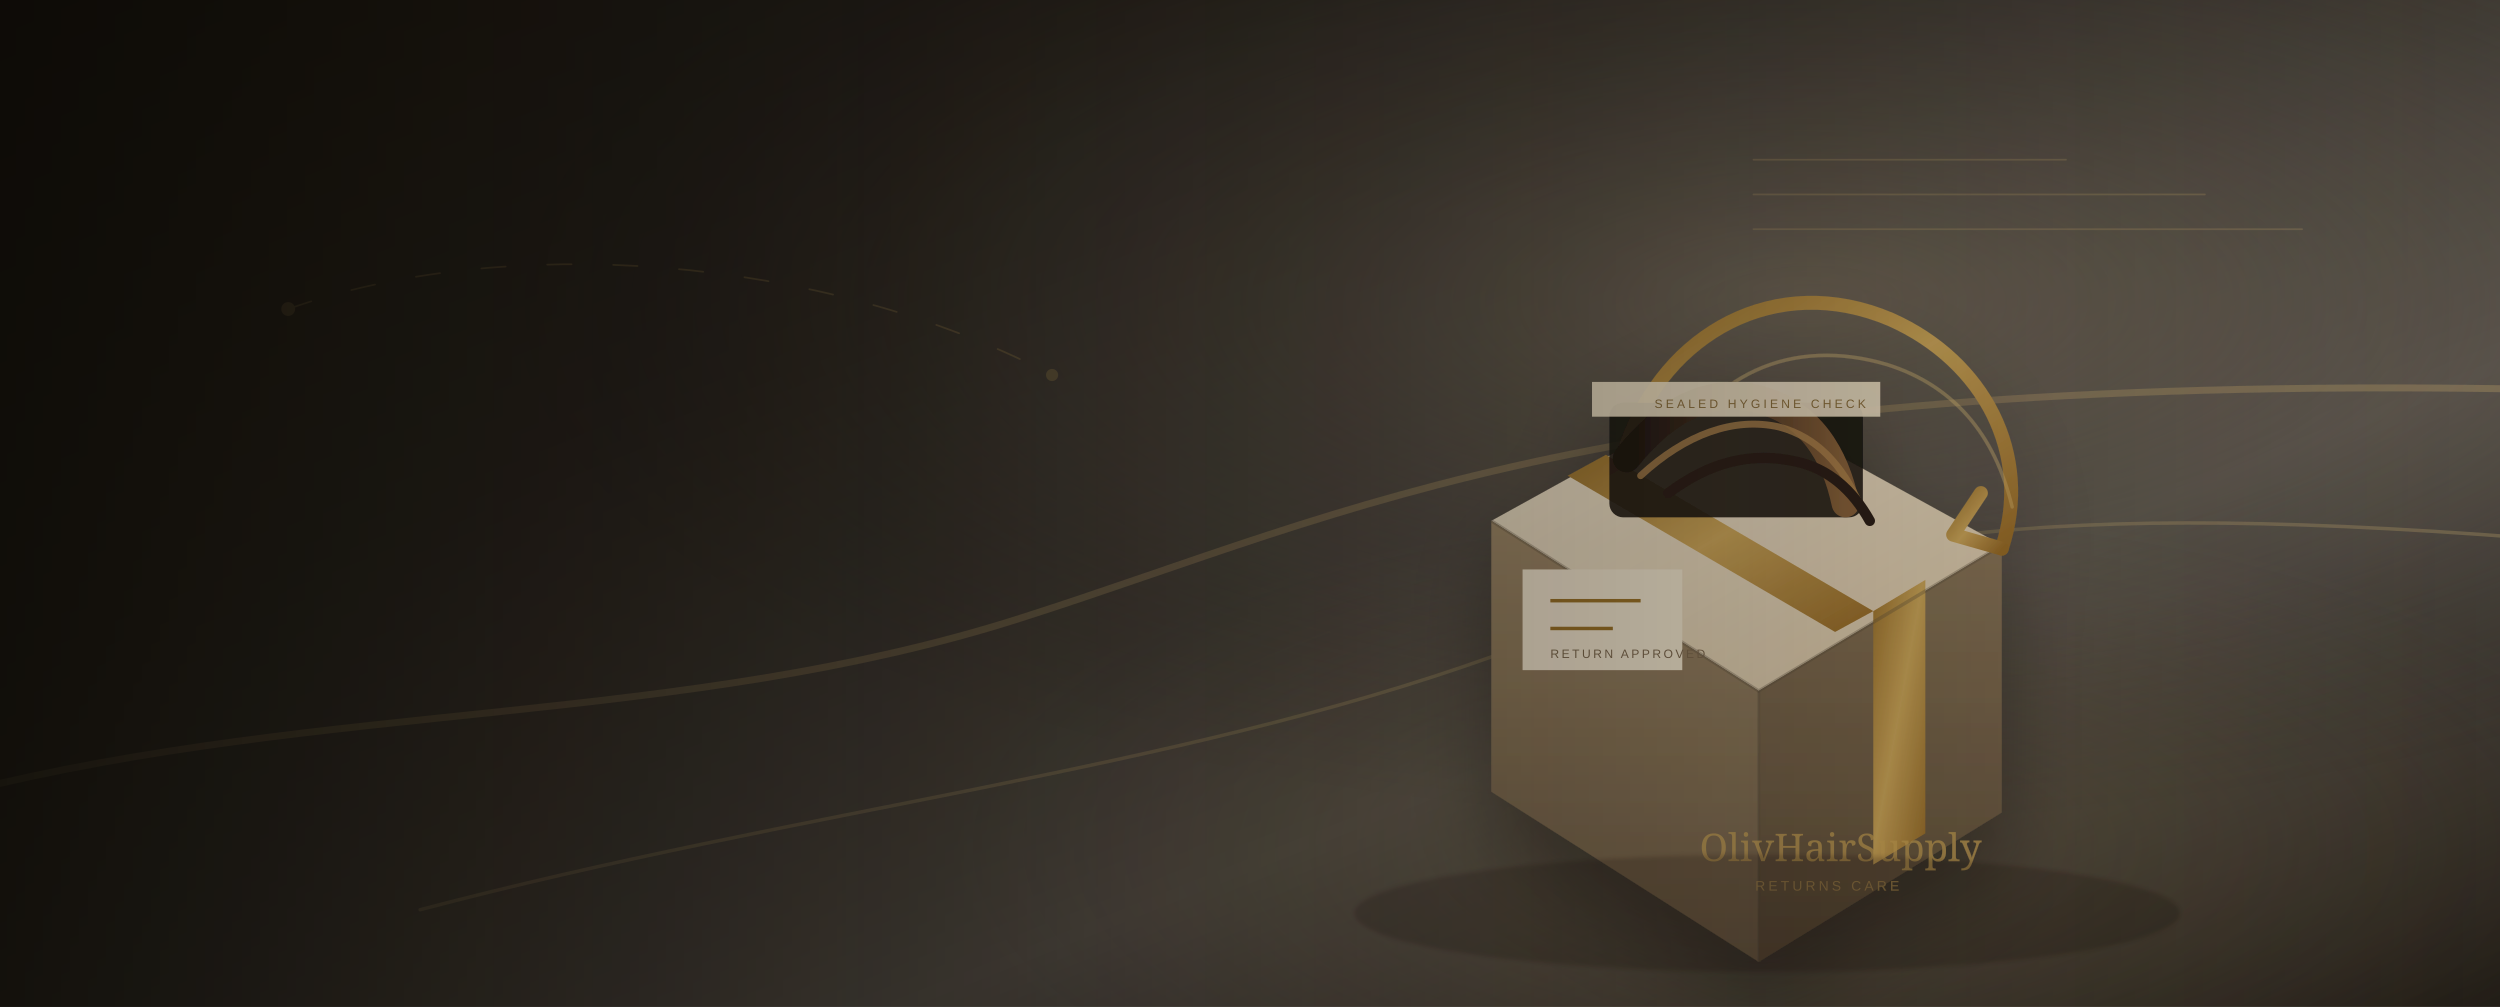
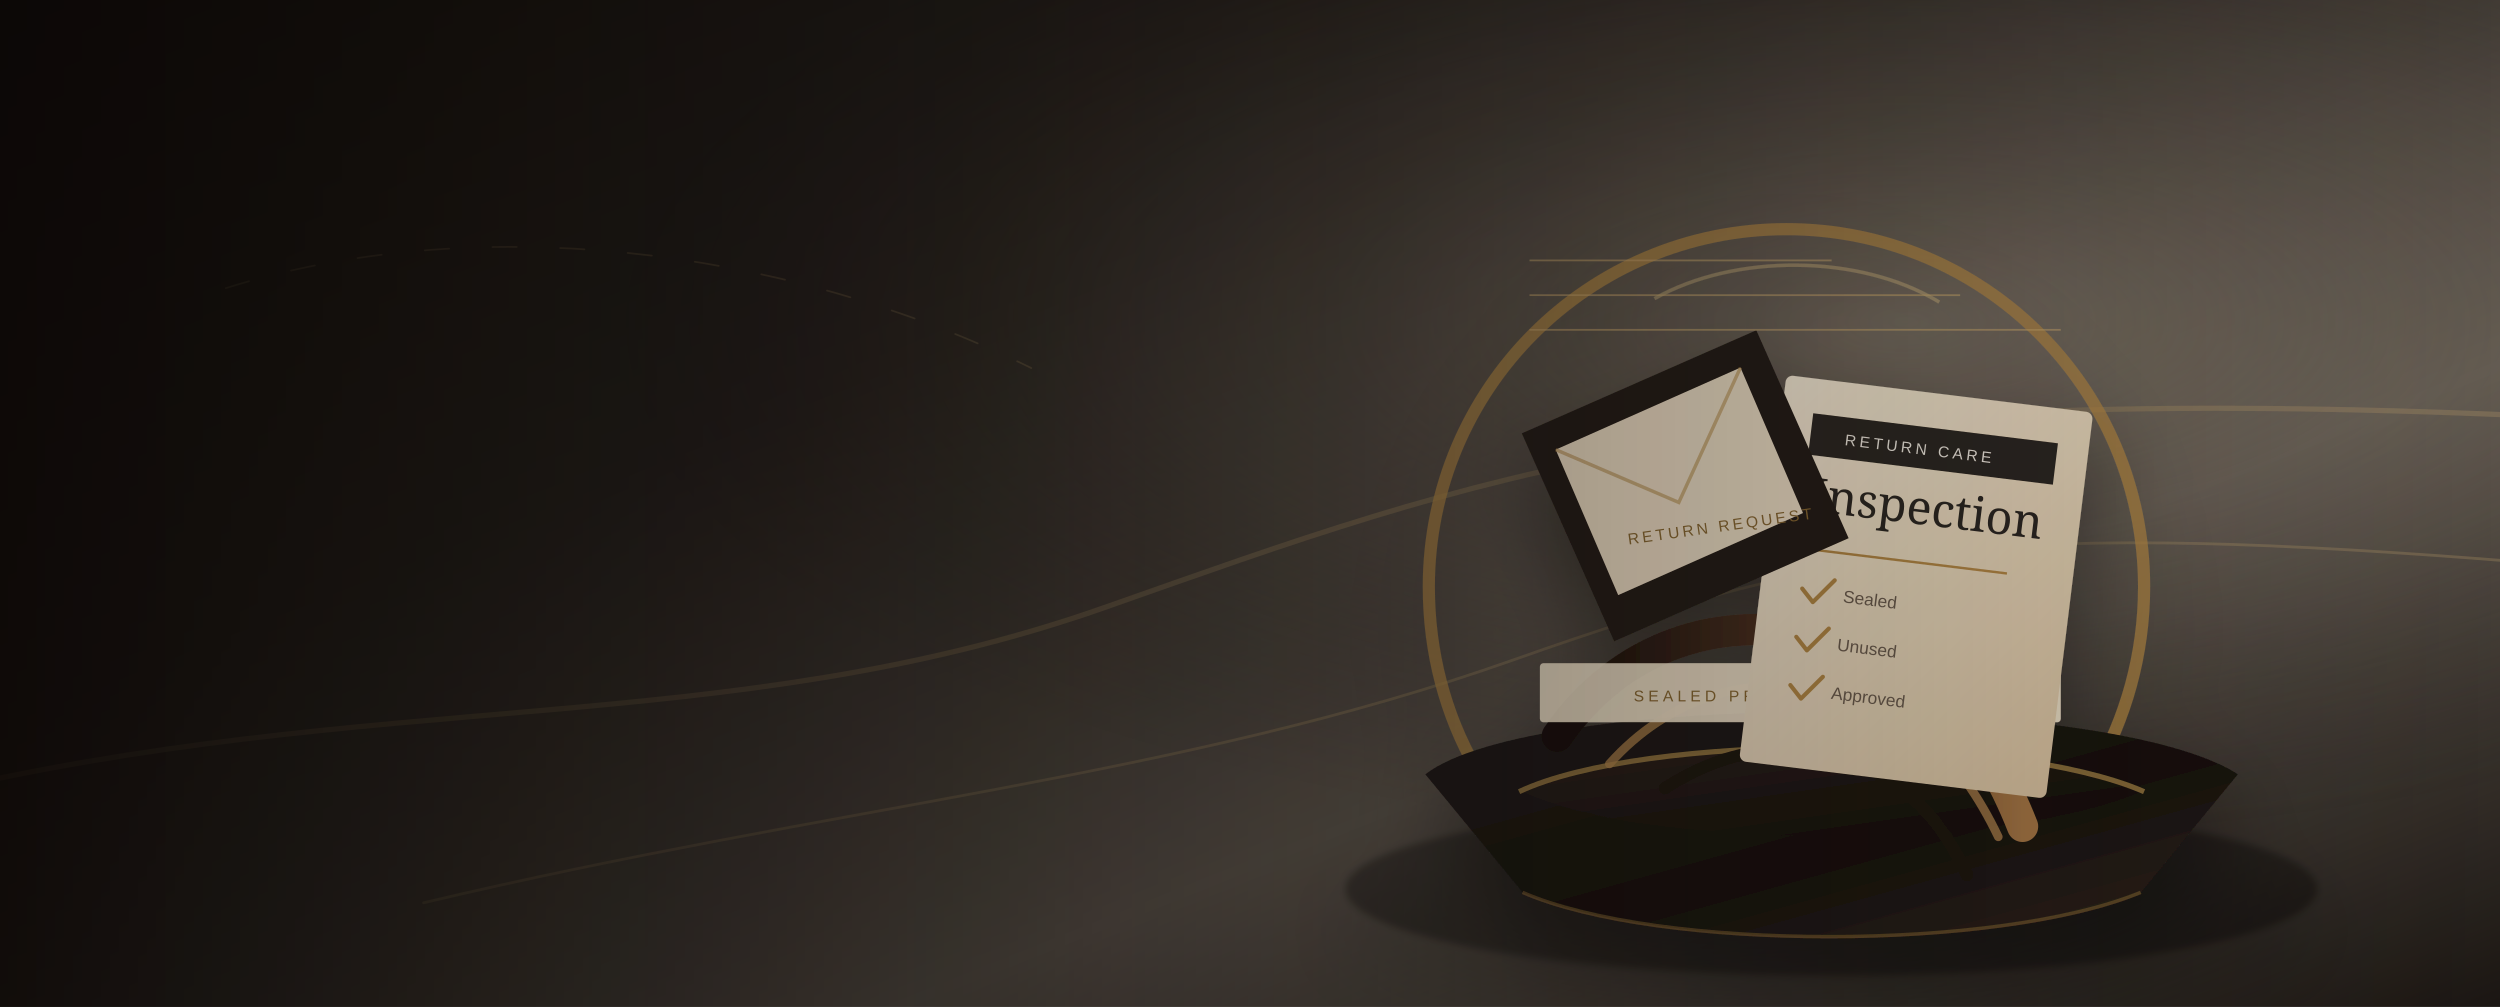
- <svg xmlns="http://www.w3.org/2000/svg" viewBox="0 0 1440 580" preserveAspectRatio="xMidYMid slice" width="1440" height="580" role="img" aria-label="Luxury returns packaging with sealed premium hair">
+ <svg xmlns="http://www.w3.org/2000/svg" viewBox="0 0 1440 580" preserveAspectRatio="xMidYMid slice" width="1440" height="580" role="img" aria-label="Luxury returns inspection tray with sealed premium hair">
  <defs>
-     <linearGradient id="rBg" x1="0" y1="0" x2="1" y2="1">
-       <stop offset="0%" stop-color="#15110D" />
-       <stop offset="34%" stop-color="#302B25" />
-       <stop offset="68%" stop-color="#5B554E" />
-       <stop offset="100%" stop-color="#201B16" />
+     <linearGradient id="bg" x1="0" y1="0" x2="1" y2="1">
+       <stop offset="0%" stop-color="#120F0C" />
+       <stop offset="36%" stop-color="#2E2924" />
+       <stop offset="68%" stop-color="#625B52" />
+       <stop offset="100%" stop-color="#1B1713" />
    </linearGradient>
-     <radialGradient id="rKey" cx="72%" cy="30%" r="52%">
-       <stop offset="0%" stop-color="#9B8C77" stop-opacity="0.52" />
-       <stop offset="62%" stop-color="#5F574E" stop-opacity="0.22" />
-       <stop offset="100%" stop-color="#14100C" stop-opacity="0" />
+     <radialGradient id="key" cx="76%" cy="32%" r="52%">
+       <stop offset="0%" stop-color="#B8AA96" stop-opacity="0.45" />
+       <stop offset="58%" stop-color="#6C6358" stop-opacity="0.24" />
+       <stop offset="100%" stop-color="#15110D" stop-opacity="0" />
    </radialGradient>
-     <linearGradient id="rLeftShade" x1="0" y1="0" x2="1" y2="0">
-       <stop offset="0%" stop-color="#0D0A07" stop-opacity="0.88" />
-       <stop offset="42%" stop-color="#14100C" stop-opacity="0.42" />
-       <stop offset="100%" stop-color="#14100C" stop-opacity="0" />
+     <linearGradient id="leftFade" x1="0" y1="0" x2="1" y2="0">
+       <stop offset="0%" stop-color="#0B0806" stop-opacity="0.9" />
+       <stop offset="45%" stop-color="#120F0C" stop-opacity="0.42" />
+       <stop offset="100%" stop-color="#120F0C" stop-opacity="0" />
    </linearGradient>
-     <radialGradient id="rFloor" cx="72%" cy="84%" r="34%">
-       <stop offset="0%" stop-color="#C9A96E" stop-opacity="0.2" />
-       <stop offset="100%" stop-color="#C9A96E" stop-opacity="0" />
-     </radialGradient>
-     <linearGradient id="rGold" x1="0" y1="0" x2="1" y2="1">
-       <stop offset="0%" stop-color="#A1762E" />
-       <stop offset="48%" stop-color="#D1A95B" />
-       <stop offset="100%" stop-color="#9A6D28" />
+     <linearGradient id="gold" x1="0" y1="0" x2="1" y2="1">
+       <stop offset="0%" stop-color="#9C702A" />
+       <stop offset="45%" stop-color="#D5AE64" />
+       <stop offset="100%" stop-color="#936724" />
    </linearGradient>
-     <linearGradient id="rBoxTop" x1="0" y1="0" x2="1" y2="1">
-       <stop offset="0%" stop-color="#F9ECD5" />
-       <stop offset="100%" stop-color="#DCC8A8" />
+     <linearGradient id="cream" x1="0" y1="0" x2="1" y2="1">
+       <stop offset="0%" stop-color="#FFF4DE" />
+       <stop offset="100%" stop-color="#DCC6A2" />
    </linearGradient>
-     <linearGradient id="rBoxFace" x1="0" y1="0" x2="0" y2="1">
-       <stop offset="0%" stop-color="#A38C6B" />
-       <stop offset="100%" stop-color="#715E46" />
+     <linearGradient id="tray" x1="0" y1="0" x2="1" y2="1">
+       <stop offset="0%" stop-color="#211B16" />
+       <stop offset="58%" stop-color="#14100D" />
+       <stop offset="100%" stop-color="#33291F" />
    </linearGradient>
-     <linearGradient id="rBoxSide" x1="0" y1="0" x2="0" y2="1">
-       <stop offset="0%" stop-color="#8B7659" />
-       <stop offset="100%" stop-color="#5E4D38" />
+     <linearGradient id="velvet" x1="0" y1="0" x2="1" y2="1">
+       <stop offset="0%" stop-color="#2B211A" />
+       <stop offset="100%" stop-color="#0F0B08" />
    </linearGradient>
-     <linearGradient id="rHair" x1="0" y1="0" x2="1" y2="0">
-       <stop offset="0%" stop-color="#1A120E" />
-       <stop offset="50%" stop-color="#4C3423" />
-       <stop offset="100%" stop-color="#8B633B" />
+     <linearGradient id="hair" x1="0" y1="0" x2="1" y2="0">
+       <stop offset="0%" stop-color="#120C08" />
+       <stop offset="45%" stop-color="#4B3020" />
+       <stop offset="100%" stop-color="#A87945" />
    </linearGradient>
-     <filter id="rShadow" x="-24%" y="-24%" width="150%" height="160%">
-       <feDropShadow dx="0" dy="24" stdDeviation="24" flood-color="#080604" flood-opacity="0.34" />
+     <filter id="shadow" x="-24%" y="-24%" width="150%" height="160%">
+       <feDropShadow dx="0" dy="24" stdDeviation="24" flood-color="#050403" flood-opacity="0.42" />
    </filter>
-     <filter id="rSoft" x="-20%" y="-20%" width="140%" height="140%">
-       <feGaussianBlur stdDeviation="1.2" />
+     <filter id="soft" x="-25%" y="-25%" width="150%" height="150%">
+       <feGaussianBlur stdDeviation="2" />
    </filter>
  </defs>
-   <rect width="1440" height="580" fill="url(#rBg)" />
-   <rect width="1440" height="580" fill="url(#rKey)" />
-   <rect width="1440" height="580" fill="url(#rFloor)" />
-   <g opacity="0.34" fill="none" stroke-linecap="round">
-     <path d="M-20 456 C188 404 394 418 588 356 S924 216 1448 224" stroke="#C9A96E" stroke-width="4" />
-     <path d="M242 524 C462 466 676 444 860 378 S1148 286 1458 310" stroke="#BFA56D" stroke-width="2" />
-     <path d="M166 178 C290 134 472 146 606 216" stroke="#B99855" stroke-width="1" stroke-dasharray="14 24" />
-     <circle cx="166" cy="178" r="4" fill="#B99855" stroke="none" />
-     <circle cx="606" cy="216" r="3.5" fill="#B99855" stroke="none" />
+   <rect width="1440" height="580" fill="url(#bg)" />
+   <rect width="1440" height="580" fill="url(#key)" />
+   <g opacity="0.28" fill="none" stroke="#C9A96E" stroke-linecap="round">
+     <path d="M-44 458 C214 396 420 426 636 350 S994 218 1468 240" stroke-width="3" />
+     <path d="M244 520 C480 464 680 448 872 380 S1158 300 1456 324" stroke-width="1.6" />
+     <path d="M130 166 C270 122 448 140 594 212" stroke-width="1" stroke-dasharray="14 25" />
  </g>
-   <g transform="translate(805 150)" filter="url(#rShadow)">
-     <path d="M54 150 L188 76 L348 164 L208 248 Z" fill="url(#rBoxTop)" />
-     <path d="M54 150 L208 248 L208 404 L54 306 Z" fill="url(#rBoxFace)" />
-     <path d="M208 248 L348 164 L348 318 L208 404 Z" fill="url(#rBoxSide)" />
-     <path d="M120 112 L274 202 L252 214 L98 124 Z" fill="url(#rGold)" />
-     <path d="M274 202 L304 184 L304 330 L274 348 Z" fill="url(#rGold)" />
-     <path d="M54 150 L208 248 L348 164" fill="none" stroke="#5A4D3B" stroke-opacity="0.32" stroke-width="2" />
-     <path d="M208 248 L208 404" stroke="#5A4D3B" stroke-opacity="0.22" stroke-width="2" />
-     <g transform="translate(72 178)">
-       <rect x="0" y="0" width="92" height="58" fill="#F7EBD4" />
-       <line x1="16" y1="18" x2="68" y2="18" stroke="#9D7328" stroke-width="2" />
-       <line x1="16" y1="34" x2="52" y2="34" stroke="#9D7328" stroke-width="2" />
-       <text x="16" y="51" font-family="Montserrat, Arial, sans-serif" font-size="7" letter-spacing="1.4" fill="#7D684E">RETURN APPROVED</text>
+   <g transform="translate(755 88)" filter="url(#shadow)">
+     <path d="M170 430 C106 392 68 326 68 250 C68 136 160 44 274 44 C388 44 480 136 480 250 C480 328 438 398 374 434" fill="none" stroke="#B68A45" stroke-width="7" opacity="0.74" />
+     <path d="M410 408 L376 432 L392 390" fill="none" stroke="#B68A45" stroke-width="7" stroke-linecap="round" stroke-linejoin="round" opacity="0.74" />
+     <path d="M198 84 C244 58 316 58 362 86" fill="none" stroke="#F1D18A" stroke-width="2" opacity="0.35" />
+     <g transform="translate(40 300)">
+       <ellipse cx="260" cy="124" rx="280" ry="50" fill="#090604" opacity="0.34" filter="url(#soft)" />
+       <path d="M26 58 C88 10 420 10 494 58 L438 126 C356 160 160 160 82 126 Z" fill="url(#tray)" />
+       <path d="M82 68 C154 34 360 34 438 68 C360 102 154 102 82 68 Z" fill="url(#velvet)" />
+       <path d="M80 68 C152 34 362 34 440 68" fill="none" stroke="#D0A756" stroke-width="3" opacity="0.62" />
+       <path d="M82 126 C160 160 356 160 438 126" fill="none" stroke="#8B6A32" stroke-width="2" opacity="0.55" />
    </g>
-     <g transform="translate(170 18)">
-       <path d="M-38 88 C-16 24 48 -12 114 16 C168 40 196 94 178 148" fill="none" stroke="url(#rGold)" stroke-width="8" stroke-linecap="round" />
-       <path d="M178 148 L150 140 L166 116" fill="none" stroke="url(#rGold)" stroke-width="8" stroke-linecap="round" stroke-linejoin="round" />
-       <path d="M-18 104 C8 46 58 26 112 42 C150 54 174 82 184 124" fill="none" stroke="#E6C47A" stroke-opacity="0.38" stroke-width="2" stroke-linecap="round" />
+     <g transform="translate(120 262)">
+       <path d="M22 74 C58 22 116 2 178 18 C234 32 268 70 290 126" fill="none" stroke="url(#hair)" stroke-width="18" stroke-linecap="round" />
+       <path d="M52 90 C86 52 132 38 180 48 C224 58 254 86 276 132" fill="none" stroke="#B4874E" stroke-width="5" stroke-linecap="round" opacity="0.78" />
+       <path d="M84 104 C118 82 154 76 190 88 C224 100 244 124 258 154" fill="none" stroke="#1D130D" stroke-width="7" stroke-linecap="round" />
+       <rect x="12" y="32" width="300" height="34" rx="2" fill="#F8EAD0" opacity="0.94" />
+       <text x="66" y="54" font-family="Montserrat, Arial, sans-serif" font-size="9" letter-spacing="2.4" fill="#8B6A32">SEALED PREMIUM HAIR</text>
    </g>
-     <g transform="translate(122 48)">
-       <rect x="0" y="34" width="146" height="66" rx="8" fill="#18120E" opacity="0.88" />
-       <path d="M10 66 C34 36 60 25 86 32 C116 40 130 64 136 92" fill="none" stroke="url(#rHair)" stroke-width="16" stroke-linecap="round" />
-       <path d="M18 76 C44 52 72 42 98 48 C120 54 134 70 144 92" fill="none" stroke="#B4874E" stroke-width="4" stroke-linecap="round" opacity="0.78" />
-       <path d="M34 86 C58 68 82 62 108 68 C126 72 140 84 150 102" fill="none" stroke="#2B1E16" stroke-width="6" stroke-linecap="round" />
-       <rect x="-10" y="22" width="166" height="20" fill="#F3E5CA" opacity="0.92" />
-       <text x="26" y="37" font-family="Montserrat, Arial, sans-serif" font-size="7" letter-spacing="1.8" fill="#8A6D3B">SEALED HYGIENE CHECK</text>
+     <g transform="translate(274 128) rotate(7)">
+       <rect x="0" y="0" width="178" height="224" rx="4" fill="url(#cream)" />
+       <rect x="18" y="20" width="142" height="24" fill="#2B2620" />
+       <text x="38" y="36" font-family="Montserrat, Arial, sans-serif" font-size="9" letter-spacing="2" fill="#F6F1E8">RETURN CARE</text>
+       <text x="22" y="76" font-family="Cormorant Garamond, Georgia, serif" font-size="27" fill="#2B2620">Inspection</text>
+       <line x1="22" y1="98" x2="140" y2="98" stroke="#B68A45" stroke-width="1.4" />
+       <g font-family="Montserrat, Arial, sans-serif" font-size="10" fill="#6B5C4E">
+         <text x="48" y="126">Sealed</text>
+         <text x="48" y="154">Unused</text>
+         <text x="48" y="182">Approved</text>
+       </g>
+       <g fill="none" stroke="#B68A45" stroke-width="2.4" stroke-linecap="round" stroke-linejoin="round">
+         <path d="M24 121 L31 128 L42 114" />
+         <path d="M24 149 L31 156 L42 142" />
+         <path d="M24 177 L31 184 L42 170" />
+       </g>
    </g>
-     <text x="174" y="346" font-family="Cormorant Garamond, Georgia, serif" font-size="22" fill="#D0A756" opacity="0.7">OlivHairSupply</text>
-     <text x="206" y="363" font-family="Montserrat, Arial, sans-serif" font-size="8" letter-spacing="1.8" fill="#D0A756" opacity="0.55">RETURNS CARE</text>
+     <g transform="translate(116 122) rotate(-8)">
+       <path d="M0 40 L142 0 L178 126 L36 166 Z" fill="#211A14" />
+       <path d="M18 52 L130 20 L154 108 L42 140 Z" fill="#F5E6CC" />
+       <path d="M18 52 L84 92 L130 20" fill="none" stroke="#B68A45" stroke-width="2" opacity="0.55" />
+       <text x="52" y="112" font-family="Montserrat, Arial, sans-serif" font-size="9" letter-spacing="1.8" fill="#8B6A32">RETURN REQUEST</text>
+     </g>
+     <g transform="translate(126 62)" opacity="0.58">
+       <line x1="0" y1="0" x2="174" y2="0" stroke="#C9A96E" stroke-width="1" />
+       <line x1="0" y1="20" x2="248" y2="20" stroke="#C9A96E" stroke-width="1" />
+       <line x1="0" y1="40" x2="306" y2="40" stroke="#C9A96E" stroke-width="1" />
+     </g>
  </g>
-   <g opacity="0.26" stroke="#C9A96E" stroke-width="1" stroke-linecap="round">
-     <line x1="1010" y1="92" x2="1190" y2="92" />
-     <line x1="1010" y1="112" x2="1270" y2="112" />
-     <line x1="1010" y1="132" x2="1326" y2="132" />
-   </g>
-   <g opacity="0.18" filter="url(#rSoft)">
-     <ellipse cx="1018" cy="526" rx="238" ry="34" fill="#080604" />
-   </g>
-   <rect width="1440" height="580" fill="url(#rLeftShade)" />
-   <rect width="1440" height="580" fill="#0B0806" opacity="0.07" />
+   <rect width="1440" height="580" fill="url(#leftFade)" />
+   <rect width="1440" height="580" fill="#090604" opacity="0.07" />
</svg>
